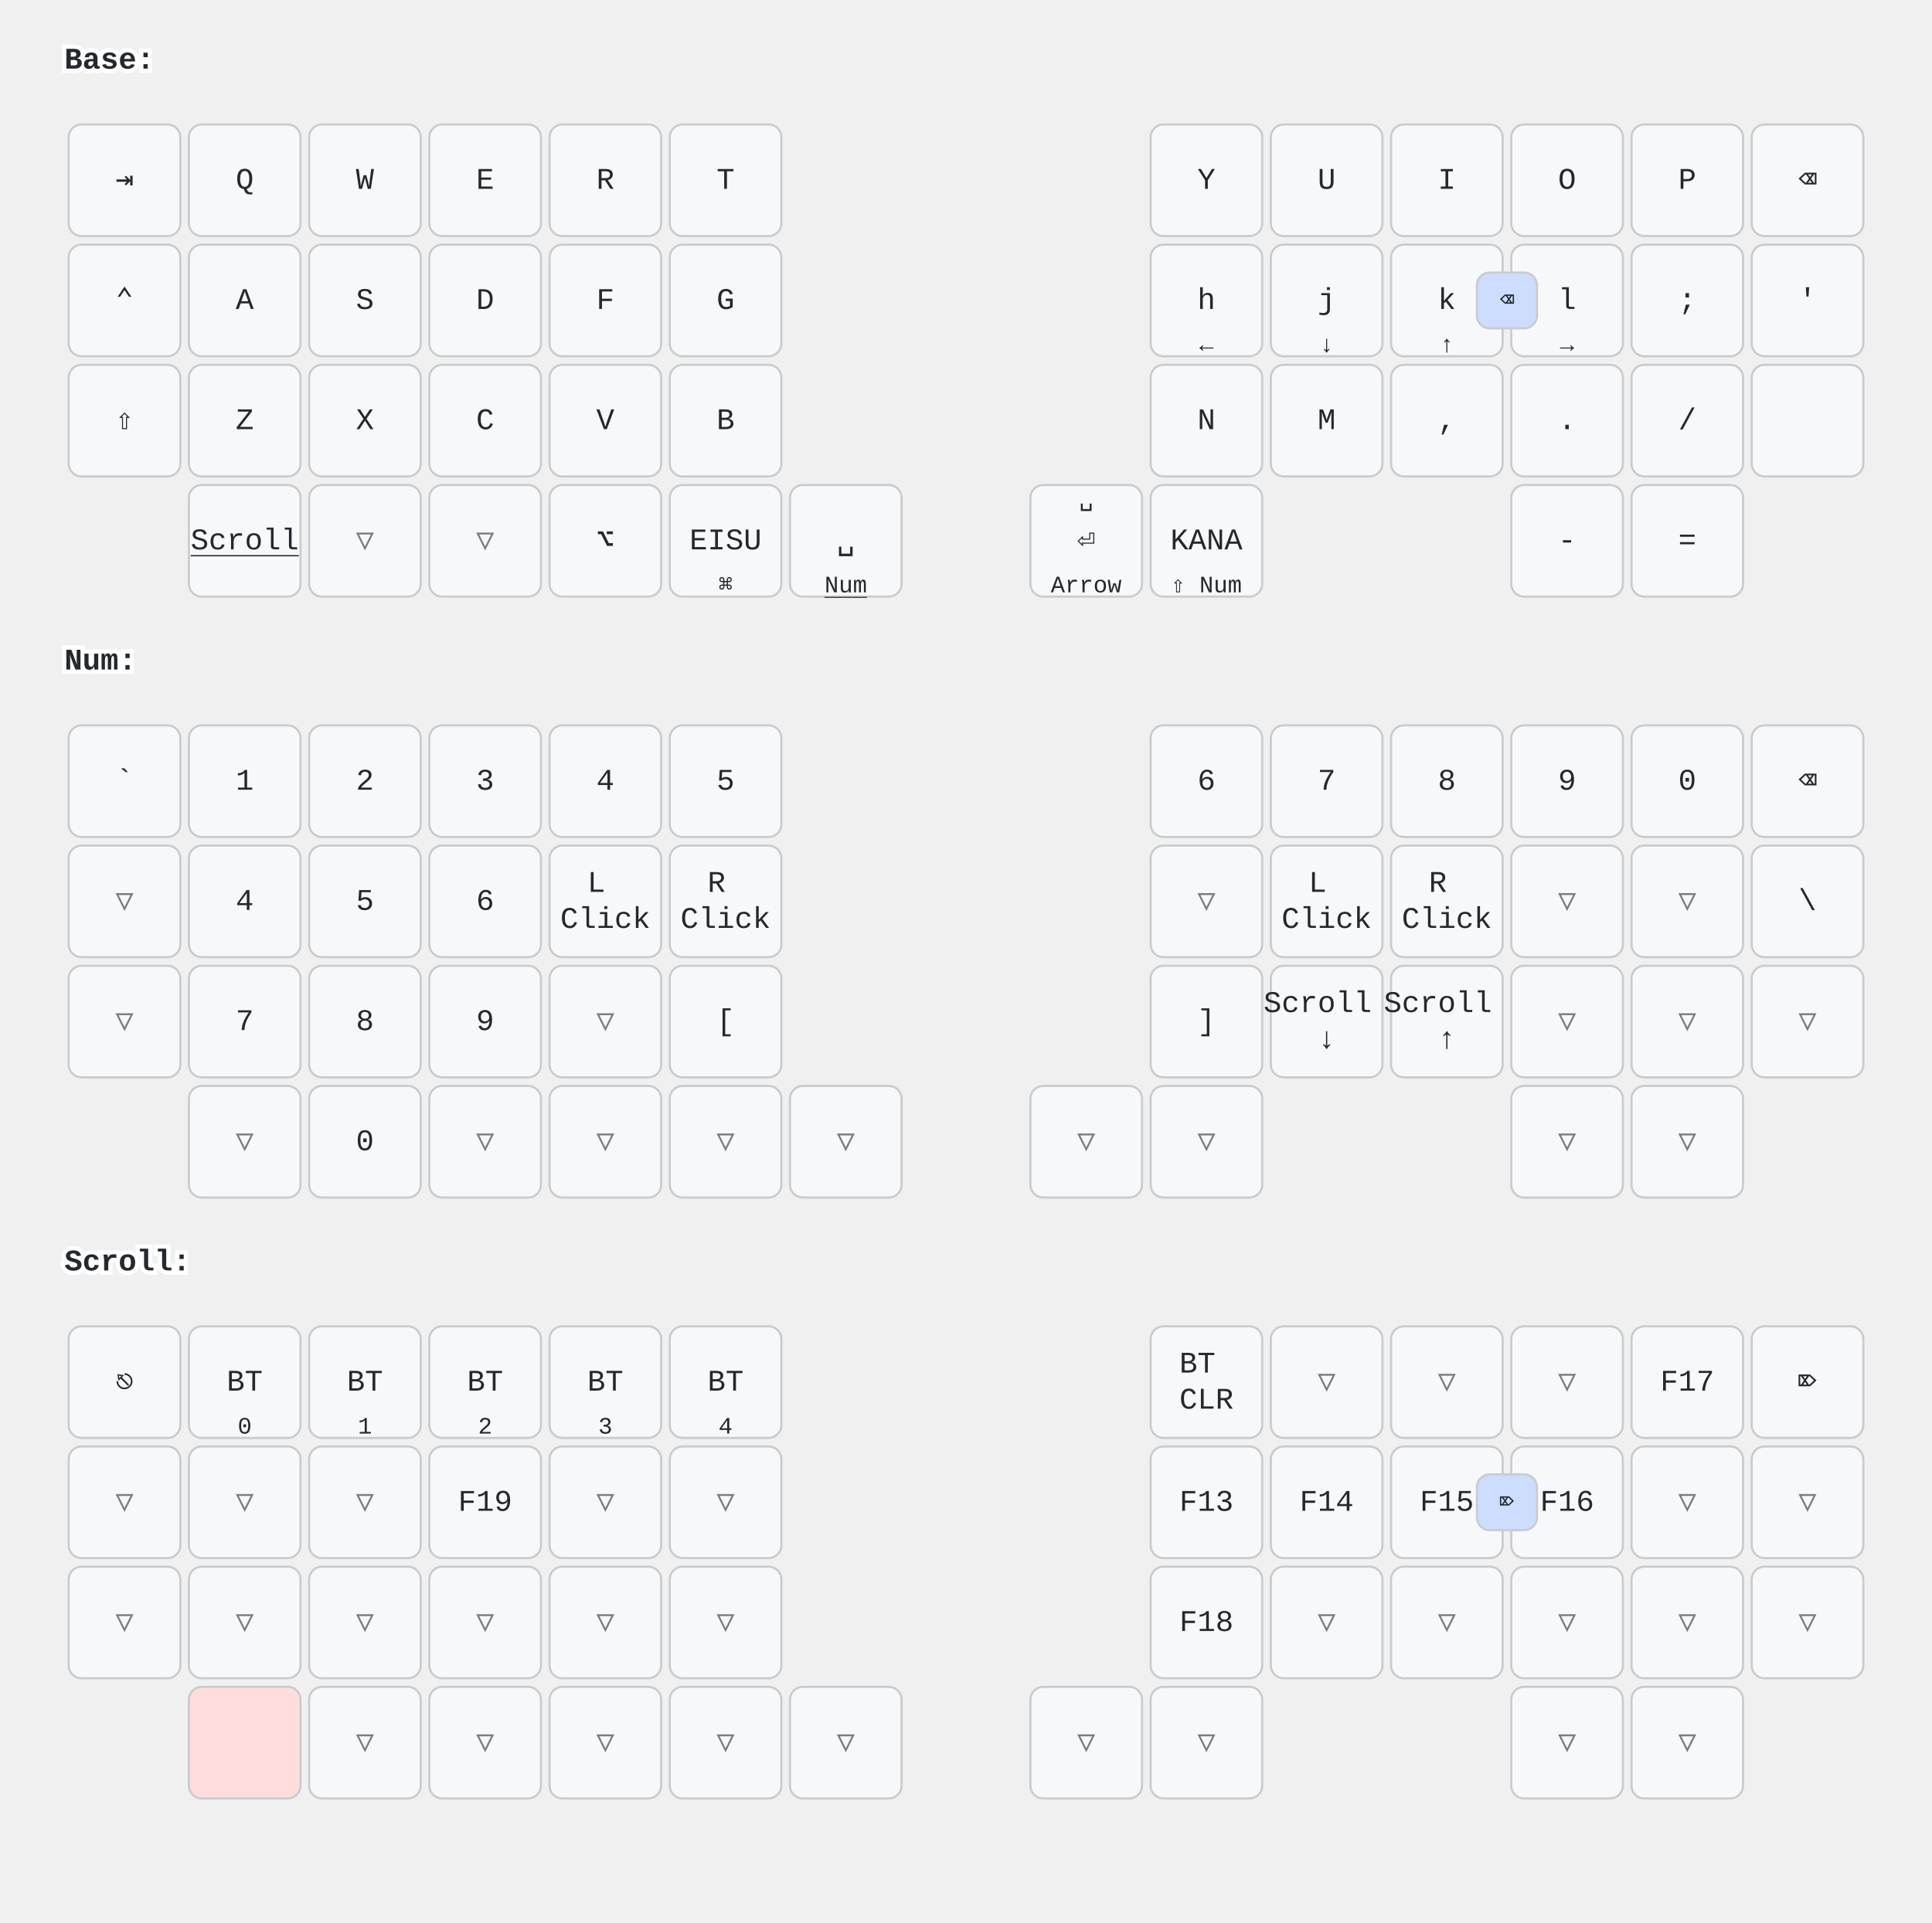
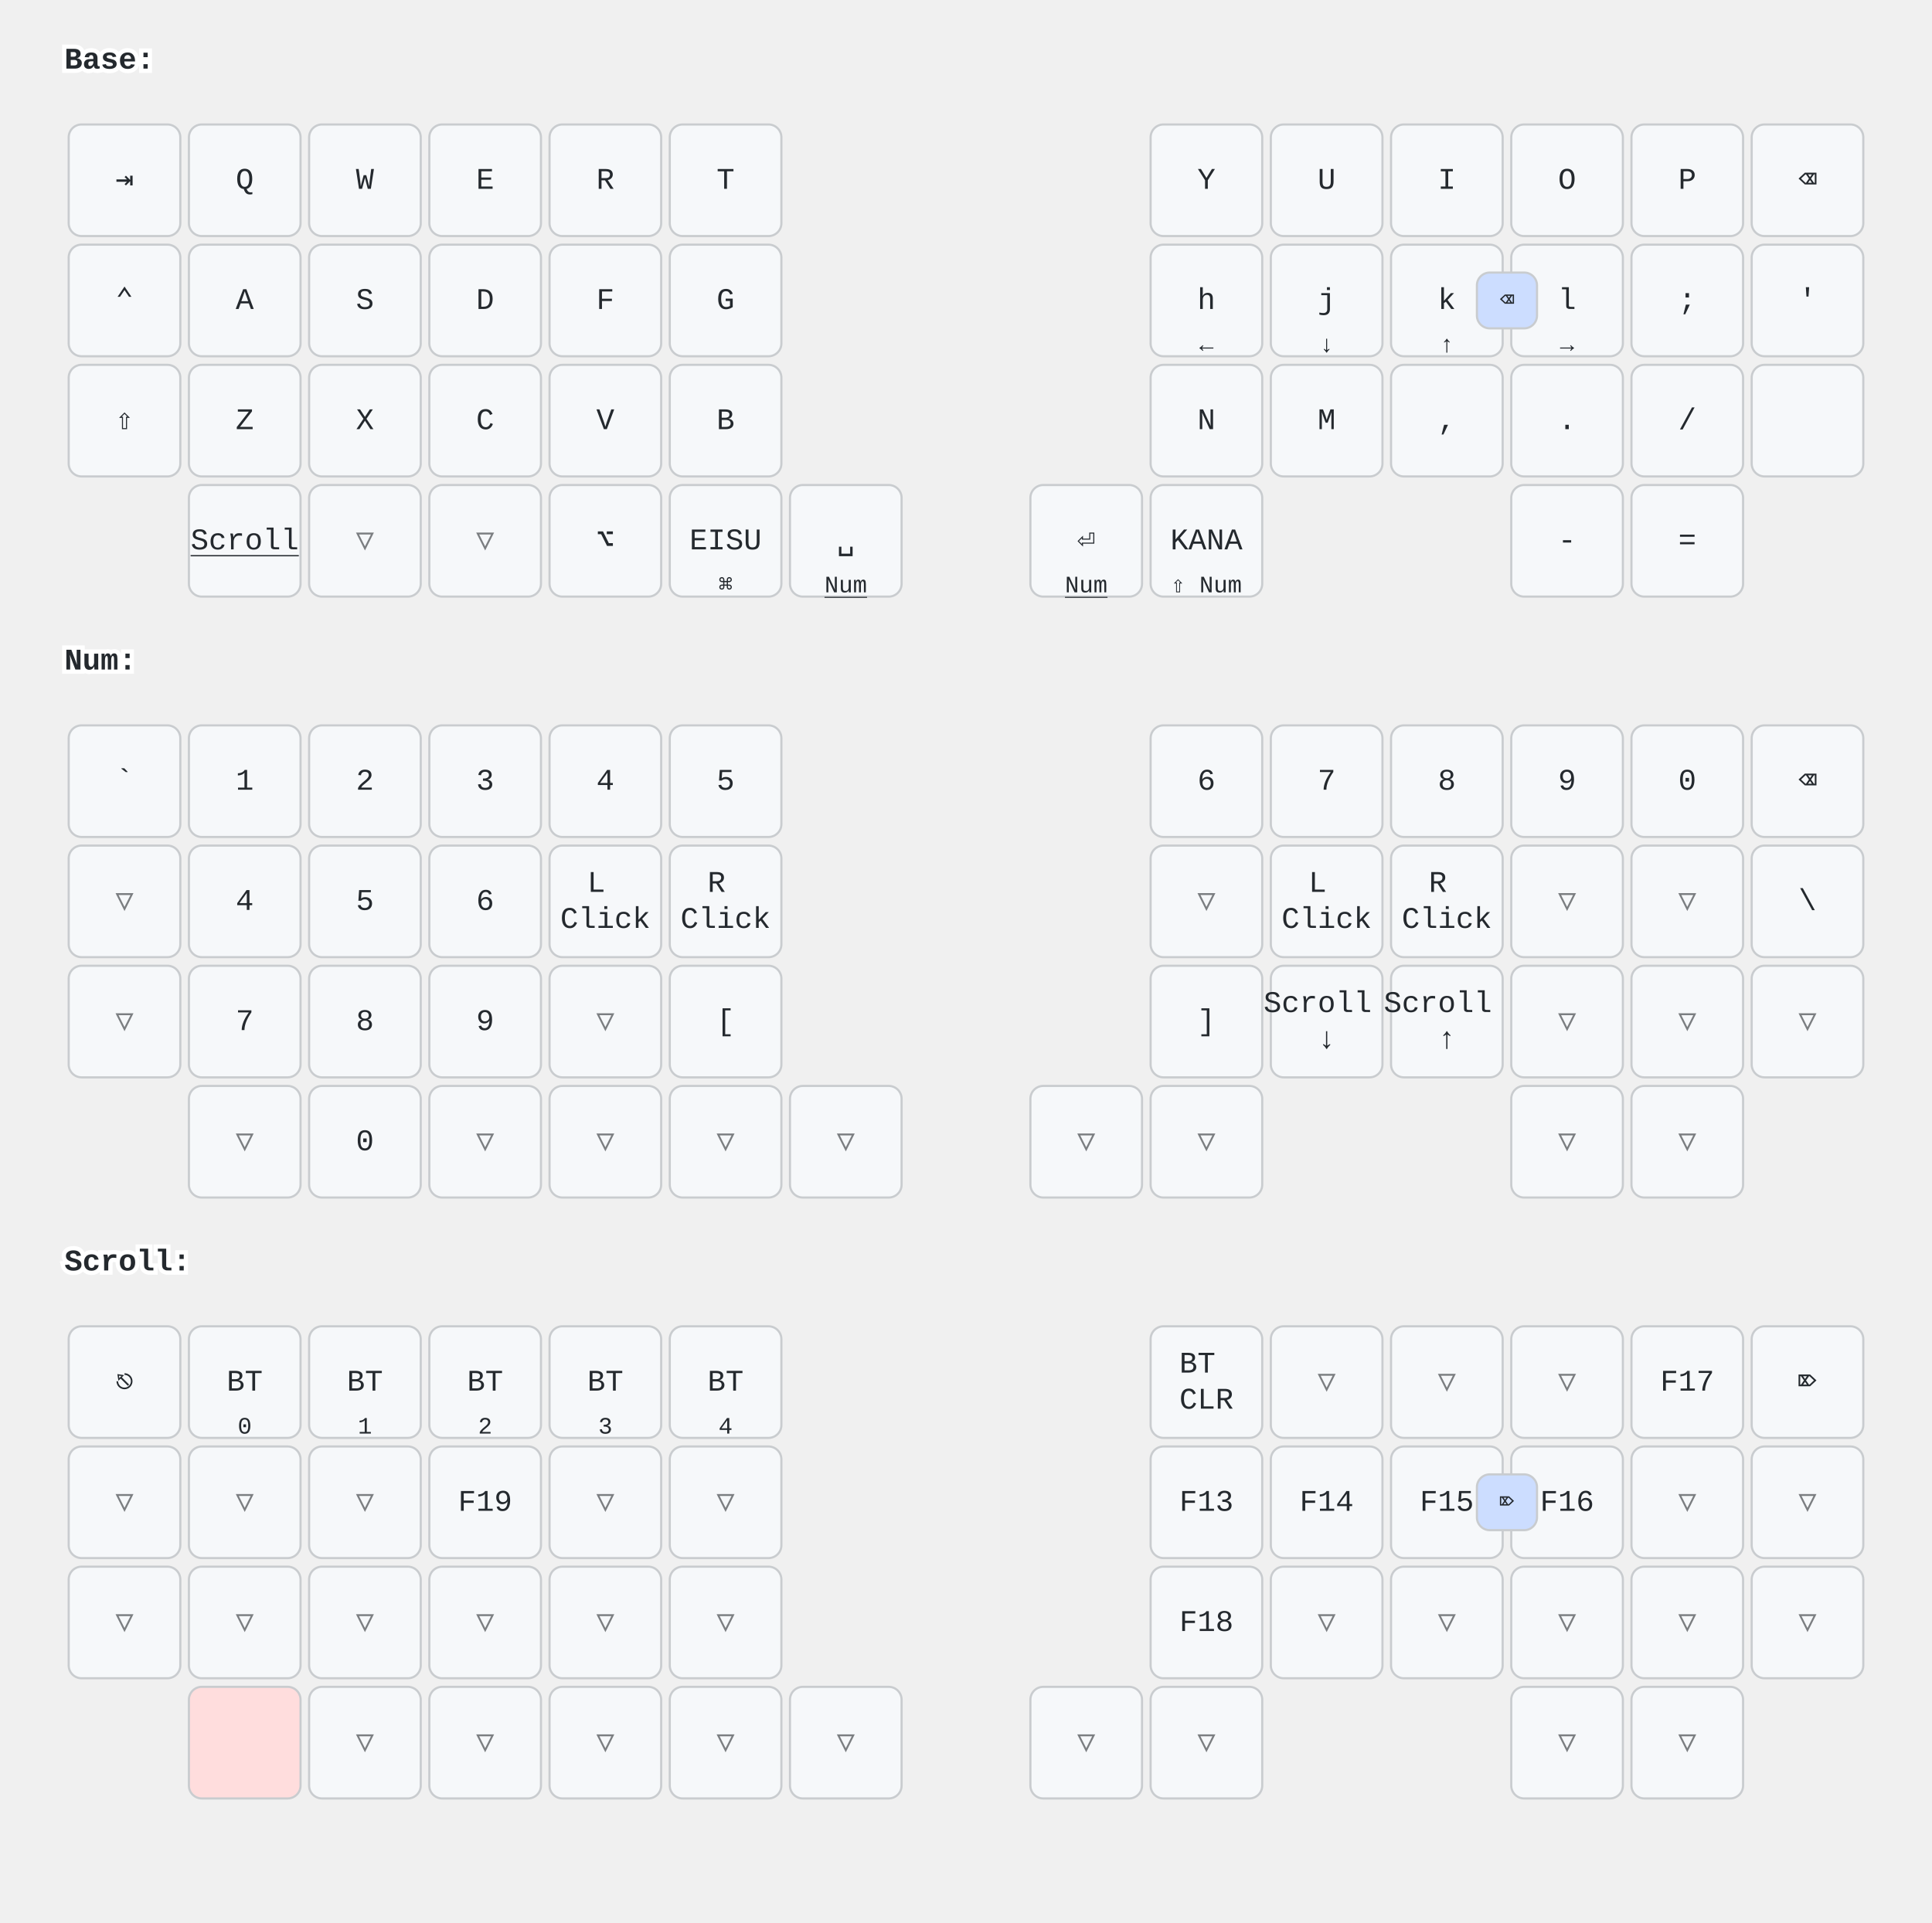
<svg xmlns="http://www.w3.org/2000/svg" width="900" height="896" viewBox="0 0 900 896" class="keymap">
  <style>/* inherit to force styles through use tags */
svg path {
    fill: inherit;
}

/* font and background color specifications */
svg.keymap {
    font-family: SFMono-Regular,Consolas,Liberation Mono,Menlo,monospace;
    font-size: 14px;
    font-kerning: normal;
    text-rendering: optimizeLegibility;
    fill: #24292e;
}

/* default key styling */
rect.key {
    fill: #f6f8fa;
}

rect.key, rect.combo {
    stroke: #c9cccf;
    stroke-width: 1;
}

/* default key side styling, only used is draw_key_sides is set */
rect.side {
    filter: brightness(90%);
}

/* color accent for combo boxes */
rect.combo, rect.combo-separate {
    fill: #cdf;
}

/* color accent for held keys */
rect.held, rect.combo.held {
    fill: #fdd;
}

/* color accent for ghost (optional) keys */
rect.ghost, rect.combo.ghost {
    stroke-dasharray: 4, 4;
    stroke-width: 2;
}

text {
    text-anchor: middle;
    dominant-baseline: middle;
}

/* styling for layer labels */
text.label {
    font-weight: bold;
    text-anchor: start;
    stroke: white;
    stroke-width: 4;
    paint-order: stroke;
}

/* styling for optional footer */
text.footer {
    text-anchor: end;
    dominant-baseline: auto;
    stroke: white;
    stroke-width: 4;
    paint-order: stroke;
}

/* styling for combo tap, and key non-tap label text */
text.combo, text.hold, text.shifted, text.left, text.right, text.tl, text.tr, text.bl, text.br {
    font-size: 11px;
}

text.hold, text.bl, text.br {
    text-anchor: middle;
    dominant-baseline: auto;
}

text.shifted, text.tl, text.tr {
    text-anchor: middle;
    dominant-baseline: hanging;
}

text.left, text.tl, text.bl {
    text-anchor: start;
}

text.right, text.tr, text.br {
    text-anchor: end;
}

text.layer-activator {
    text-decoration: underline;
}

/* styling for hold/shifted label text in combo box */
text.combo.hold, text.combo.shifted, text.combo.left, text.combo.right {
    font-size: 8px;
}

/* lighter symbol for transparent keys */
text.trans {
    fill: #7b7e81;
}

/* styling for combo dendrons */
path.combo {
    stroke-width: 1;
    stroke: gray;
    fill: none;
}

/* Start Tabler Icons Cleanup */
/* cannot use height/width with glyphs */
.icon-tabler &gt; path {
    fill: inherit;
    stroke: inherit;
    stroke-width: 2;
}
/* hide tabler's default box */
.icon-tabler &gt; path[stroke="none"][fill="none"] {
    visibility: hidden;
}
/* End Tabler Icons Cleanup */

@media (prefers-color-scheme: dark) {
svg.keymap { fill: #d1d6db; }
rect.key { fill: #3f4750; }
rect.key, rect.combo { stroke: #60666c; }
rect.combo, rect.combo-separate { fill: #1f3d7a; }
rect.held, rect.combo.held { fill: #854747; }
text.label, text.footer { stroke: black; }
text.trans { fill: #7e8184; }
path.combo { stroke: #7f7f7f; }

}</style>
  <g transform="translate(30, 0)" class="layer-Base">
    <text x="0" y="28" class="label" id="Base">Base:</text>
    <g transform="translate(0, 56)">
      <g transform="translate(28, 28)" class="key keypos-0">
        <rect rx="6" ry="6" x="-26" y="-26" width="52" height="52" class="key" />
        <text x="0" y="0" class="key tap">⇥</text>
      </g>
      <g transform="translate(84, 28)" class="key keypos-1">
        <rect rx="6" ry="6" x="-26" y="-26" width="52" height="52" class="key" />
        <text x="0" y="0" class="key tap">Q</text>
      </g>
      <g transform="translate(140, 28)" class="key keypos-2">
        <rect rx="6" ry="6" x="-26" y="-26" width="52" height="52" class="key" />
        <text x="0" y="0" class="key tap">W</text>
      </g>
      <g transform="translate(196, 28)" class="key keypos-3">
        <rect rx="6" ry="6" x="-26" y="-26" width="52" height="52" class="key" />
        <text x="0" y="0" class="key tap">E</text>
      </g>
      <g transform="translate(252, 28)" class="key keypos-4">
        <rect rx="6" ry="6" x="-26" y="-26" width="52" height="52" class="key" />
        <text x="0" y="0" class="key tap">R</text>
      </g>
      <g transform="translate(308, 28)" class="key keypos-5">
        <rect rx="6" ry="6" x="-26" y="-26" width="52" height="52" class="key" />
        <text x="0" y="0" class="key tap">T</text>
      </g>
      <g transform="translate(532, 28)" class="key keypos-6">
        <rect rx="6" ry="6" x="-26" y="-26" width="52" height="52" class="key" />
        <text x="0" y="0" class="key tap">Y</text>
      </g>
      <g transform="translate(588, 28)" class="key keypos-7">
        <rect rx="6" ry="6" x="-26" y="-26" width="52" height="52" class="key" />
        <text x="0" y="0" class="key tap">U</text>
      </g>
      <g transform="translate(644, 28)" class="key keypos-8">
        <rect rx="6" ry="6" x="-26" y="-26" width="52" height="52" class="key" />
        <text x="0" y="0" class="key tap">I</text>
      </g>
      <g transform="translate(700, 28)" class="key keypos-9">
        <rect rx="6" ry="6" x="-26" y="-26" width="52" height="52" class="key" />
        <text x="0" y="0" class="key tap">O</text>
      </g>
      <g transform="translate(756, 28)" class="key keypos-10">
        <rect rx="6" ry="6" x="-26" y="-26" width="52" height="52" class="key" />
        <text x="0" y="0" class="key tap">P</text>
      </g>
      <g transform="translate(812, 28)" class="key keypos-11">
        <rect rx="6" ry="6" x="-26" y="-26" width="52" height="52" class="key" />
        <text x="0" y="0" class="key tap">⌫</text>
      </g>
      <g transform="translate(28, 84)" class="key keypos-12">
        <rect rx="6" ry="6" x="-26" y="-26" width="52" height="52" class="key" />
        <text x="0" y="0" class="key tap">⌃</text>
      </g>
      <g transform="translate(84, 84)" class="key keypos-13">
        <rect rx="6" ry="6" x="-26" y="-26" width="52" height="52" class="key" />
        <text x="0" y="0" class="key tap">A</text>
      </g>
      <g transform="translate(140, 84)" class="key keypos-14">
        <rect rx="6" ry="6" x="-26" y="-26" width="52" height="52" class="key" />
        <text x="0" y="0" class="key tap">S</text>
      </g>
      <g transform="translate(196, 84)" class="key keypos-15">
        <rect rx="6" ry="6" x="-26" y="-26" width="52" height="52" class="key" />
        <text x="0" y="0" class="key tap">D</text>
      </g>
      <g transform="translate(252, 84)" class="key keypos-16">
        <rect rx="6" ry="6" x="-26" y="-26" width="52" height="52" class="key" />
        <text x="0" y="0" class="key tap">F</text>
      </g>
      <g transform="translate(308, 84)" class="key keypos-17">
        <rect rx="6" ry="6" x="-26" y="-26" width="52" height="52" class="key" />
        <text x="0" y="0" class="key tap">G</text>
      </g>
      <g transform="translate(532, 84)" class="key keypos-18">
        <rect rx="6" ry="6" x="-26" y="-26" width="52" height="52" class="key" />
        <text x="0" y="0" class="key tap">h</text>
        <text x="0" y="24" class="key hold">←</text>
      </g>
      <g transform="translate(588, 84)" class="key keypos-19">
        <rect rx="6" ry="6" x="-26" y="-26" width="52" height="52" class="key" />
        <text x="0" y="0" class="key tap">j</text>
        <text x="0" y="24" class="key hold">↓</text>
      </g>
      <g transform="translate(644, 84)" class="key keypos-20">
        <rect rx="6" ry="6" x="-26" y="-26" width="52" height="52" class="key" />
        <text x="0" y="0" class="key tap">k</text>
        <text x="0" y="24" class="key hold">↑</text>
      </g>
      <g transform="translate(700, 84)" class="key keypos-21">
        <rect rx="6" ry="6" x="-26" y="-26" width="52" height="52" class="key" />
        <text x="0" y="0" class="key tap">l</text>
        <text x="0" y="24" class="key hold">→</text>
      </g>
      <g transform="translate(756, 84)" class="key keypos-22">
        <rect rx="6" ry="6" x="-26" y="-26" width="52" height="52" class="key" />
        <text x="0" y="0" class="key tap">;</text>
      </g>
      <g transform="translate(812, 84)" class="key keypos-23">
        <rect rx="6" ry="6" x="-26" y="-26" width="52" height="52" class="key" />
        <text x="0" y="0" class="key tap">'</text>
      </g>
      <g transform="translate(28, 140)" class="key keypos-24">
        <rect rx="6" ry="6" x="-26" y="-26" width="52" height="52" class="key" />
        <text x="0" y="0" class="key tap">⇧</text>
      </g>
      <g transform="translate(84, 140)" class="key keypos-25">
        <rect rx="6" ry="6" x="-26" y="-26" width="52" height="52" class="key" />
        <text x="0" y="0" class="key tap">Z</text>
      </g>
      <g transform="translate(140, 140)" class="key keypos-26">
        <rect rx="6" ry="6" x="-26" y="-26" width="52" height="52" class="key" />
        <text x="0" y="0" class="key tap">X</text>
      </g>
      <g transform="translate(196, 140)" class="key keypos-27">
        <rect rx="6" ry="6" x="-26" y="-26" width="52" height="52" class="key" />
        <text x="0" y="0" class="key tap">C</text>
      </g>
      <g transform="translate(252, 140)" class="key keypos-28">
        <rect rx="6" ry="6" x="-26" y="-26" width="52" height="52" class="key" />
        <text x="0" y="0" class="key tap">V</text>
      </g>
      <g transform="translate(308, 140)" class="key keypos-29">
        <rect rx="6" ry="6" x="-26" y="-26" width="52" height="52" class="key" />
        <text x="0" y="0" class="key tap">B</text>
      </g>
      <g transform="translate(532, 140)" class="key keypos-30">
        <rect rx="6" ry="6" x="-26" y="-26" width="52" height="52" class="key" />
        <text x="0" y="0" class="key tap">N</text>
      </g>
      <g transform="translate(588, 140)" class="key keypos-31">
        <rect rx="6" ry="6" x="-26" y="-26" width="52" height="52" class="key" />
        <text x="0" y="0" class="key tap">M</text>
      </g>
      <g transform="translate(644, 140)" class="key keypos-32">
        <rect rx="6" ry="6" x="-26" y="-26" width="52" height="52" class="key" />
        <text x="0" y="0" class="key tap">,</text>
      </g>
      <g transform="translate(700, 140)" class="key keypos-33">
        <rect rx="6" ry="6" x="-26" y="-26" width="52" height="52" class="key" />
        <text x="0" y="0" class="key tap">.</text>
      </g>
      <g transform="translate(756, 140)" class="key keypos-34">
        <rect rx="6" ry="6" x="-26" y="-26" width="52" height="52" class="key" />
        <text x="0" y="0" class="key tap">/</text>
      </g>
      <g transform="translate(812, 140)" class="key keypos-35">
        <rect rx="6" ry="6" x="-26" y="-26" width="52" height="52" class="key" />
      </g>
      <g transform="translate(84, 196)" class="key keypos-36">
        <rect rx="6" ry="6" x="-26" y="-26" width="52" height="52" class="key" />
        <a href="#Scroll">
          <text x="0" y="0" class="key tap layer-activator">Scroll</text>
        </a>
      </g>
      <g transform="translate(140, 196)" class="key trans keypos-37">
        <rect rx="6" ry="6" x="-26" y="-26" width="52" height="52" class="key trans" />
        <text x="0" y="0" class="key trans tap">▽</text>
      </g>
      <g transform="translate(196, 196)" class="key trans keypos-38">
        <rect rx="6" ry="6" x="-26" y="-26" width="52" height="52" class="key trans" />
        <text x="0" y="0" class="key trans tap">▽</text>
      </g>
      <g transform="translate(252, 196)" class="key keypos-39">
        <rect rx="6" ry="6" x="-26" y="-26" width="52" height="52" class="key" />
        <text x="0" y="0" class="key tap">⌥</text>
      </g>
      <g transform="translate(308, 196)" class="key keypos-40">
        <rect rx="6" ry="6" x="-26" y="-26" width="52" height="52" class="key" />
        <text x="0" y="0" class="key tap">EISU</text>
        <text x="0" y="24" class="key hold">⌘</text>
      </g>
      <g transform="translate(364, 196)" class="key keypos-41">
        <rect rx="6" ry="6" x="-26" y="-26" width="52" height="52" class="key" />
        <text x="0" y="0" class="key tap">␣</text>
        <a href="#Num">
          <text x="0" y="24" class="key hold layer-activator">Num</text>
        </a>
      </g>
      <g transform="translate(476, 196)" class="key keypos-42">
        <rect rx="6" ry="6" x="-26" y="-26" width="52" height="52" class="key" />
        <text x="0" y="0" class="key tap">⏎</text>
-         <text x="0" y="24" class="key hold">Arrow</text>
-         <text x="0" y="-24" class="key shifted">␣</text>
+         <a href="#Num">
+           <text x="0" y="24" class="key hold layer-activator">Num</text>
+         </a>
      </g>
      <g transform="translate(532, 196)" class="key keypos-43">
        <rect rx="6" ry="6" x="-26" y="-26" width="52" height="52" class="key" />
        <text x="0" y="0" class="key tap">KANA</text>
        <text x="0" y="24" class="key hold">⇧ Num</text>
      </g>
      <g transform="translate(700, 196)" class="key keypos-44">
        <rect rx="6" ry="6" x="-26" y="-26" width="52" height="52" class="key" />
        <text x="0" y="0" class="key tap">-</text>
      </g>
      <g transform="translate(756, 196)" class="key keypos-45">
        <rect rx="6" ry="6" x="-26" y="-26" width="52" height="52" class="key" />
        <text x="0" y="0" class="key tap">=</text>
      </g>
      <g class="combo combopos-0">
        <rect rx="6" ry="6" x="658" y="71" width="28" height="26" class="combo" />
        <text x="672" y="84" class="combo tap">⌫</text>
      </g>
    </g>
  </g>
  <g transform="translate(30, 280)" class="layer-Num">
    <text x="0" y="28" class="label" id="Num">Num:</text>
    <g transform="translate(0, 56)">
      <g transform="translate(28, 28)" class="key keypos-0">
        <rect rx="6" ry="6" x="-26" y="-26" width="52" height="52" class="key" />
        <text x="0" y="0" class="key tap">`</text>
      </g>
      <g transform="translate(84, 28)" class="key keypos-1">
        <rect rx="6" ry="6" x="-26" y="-26" width="52" height="52" class="key" />
        <text x="0" y="0" class="key tap">1</text>
      </g>
      <g transform="translate(140, 28)" class="key keypos-2">
        <rect rx="6" ry="6" x="-26" y="-26" width="52" height="52" class="key" />
        <text x="0" y="0" class="key tap">2</text>
      </g>
      <g transform="translate(196, 28)" class="key keypos-3">
        <rect rx="6" ry="6" x="-26" y="-26" width="52" height="52" class="key" />
        <text x="0" y="0" class="key tap">3</text>
      </g>
      <g transform="translate(252, 28)" class="key keypos-4">
        <rect rx="6" ry="6" x="-26" y="-26" width="52" height="52" class="key" />
        <text x="0" y="0" class="key tap">4</text>
      </g>
      <g transform="translate(308, 28)" class="key keypos-5">
        <rect rx="6" ry="6" x="-26" y="-26" width="52" height="52" class="key" />
        <text x="0" y="0" class="key tap">5</text>
      </g>
      <g transform="translate(532, 28)" class="key keypos-6">
        <rect rx="6" ry="6" x="-26" y="-26" width="52" height="52" class="key" />
        <text x="0" y="0" class="key tap">6</text>
      </g>
      <g transform="translate(588, 28)" class="key keypos-7">
        <rect rx="6" ry="6" x="-26" y="-26" width="52" height="52" class="key" />
        <text x="0" y="0" class="key tap">7</text>
      </g>
      <g transform="translate(644, 28)" class="key keypos-8">
        <rect rx="6" ry="6" x="-26" y="-26" width="52" height="52" class="key" />
        <text x="0" y="0" class="key tap">8</text>
      </g>
      <g transform="translate(700, 28)" class="key keypos-9">
        <rect rx="6" ry="6" x="-26" y="-26" width="52" height="52" class="key" />
        <text x="0" y="0" class="key tap">9</text>
      </g>
      <g transform="translate(756, 28)" class="key keypos-10">
        <rect rx="6" ry="6" x="-26" y="-26" width="52" height="52" class="key" />
        <text x="0" y="0" class="key tap">0</text>
      </g>
      <g transform="translate(812, 28)" class="key keypos-11">
        <rect rx="6" ry="6" x="-26" y="-26" width="52" height="52" class="key" />
        <text x="0" y="0" class="key tap">⌫</text>
      </g>
      <g transform="translate(28, 84)" class="key trans keypos-12">
        <rect rx="6" ry="6" x="-26" y="-26" width="52" height="52" class="key trans" />
        <text x="0" y="0" class="key trans tap">▽</text>
      </g>
      <g transform="translate(84, 84)" class="key keypos-13">
        <rect rx="6" ry="6" x="-26" y="-26" width="52" height="52" class="key" />
        <text x="0" y="0" class="key tap">4</text>
      </g>
      <g transform="translate(140, 84)" class="key keypos-14">
        <rect rx="6" ry="6" x="-26" y="-26" width="52" height="52" class="key" />
        <text x="0" y="0" class="key tap">5</text>
      </g>
      <g transform="translate(196, 84)" class="key keypos-15">
        <rect rx="6" ry="6" x="-26" y="-26" width="52" height="52" class="key" />
        <text x="0" y="0" class="key tap">6</text>
      </g>
      <g transform="translate(252, 84)" class="key keypos-16">
        <rect rx="6" ry="6" x="-26" y="-26" width="52" height="52" class="key" />
        <text x="0" y="0" class="key tap">
          <tspan x="0" dy="-0.6em">L</tspan>
          <tspan x="0" dy="1.2em">Click</tspan>
        </text>
      </g>
      <g transform="translate(308, 84)" class="key keypos-17">
        <rect rx="6" ry="6" x="-26" y="-26" width="52" height="52" class="key" />
        <text x="0" y="0" class="key tap">
          <tspan x="0" dy="-0.6em">R</tspan>
          <tspan x="0" dy="1.2em">Click</tspan>
        </text>
      </g>
      <g transform="translate(532, 84)" class="key trans keypos-18">
        <rect rx="6" ry="6" x="-26" y="-26" width="52" height="52" class="key trans" />
        <text x="0" y="0" class="key trans tap">▽</text>
      </g>
      <g transform="translate(588, 84)" class="key keypos-19">
        <rect rx="6" ry="6" x="-26" y="-26" width="52" height="52" class="key" />
        <text x="0" y="0" class="key tap">
          <tspan x="0" dy="-0.6em">L</tspan>
          <tspan x="0" dy="1.2em">Click</tspan>
        </text>
      </g>
      <g transform="translate(644, 84)" class="key keypos-20">
        <rect rx="6" ry="6" x="-26" y="-26" width="52" height="52" class="key" />
        <text x="0" y="0" class="key tap">
          <tspan x="0" dy="-0.6em">R</tspan>
          <tspan x="0" dy="1.2em">Click</tspan>
        </text>
      </g>
      <g transform="translate(700, 84)" class="key trans keypos-21">
        <rect rx="6" ry="6" x="-26" y="-26" width="52" height="52" class="key trans" />
        <text x="0" y="0" class="key trans tap">▽</text>
      </g>
      <g transform="translate(756, 84)" class="key trans keypos-22">
        <rect rx="6" ry="6" x="-26" y="-26" width="52" height="52" class="key trans" />
        <text x="0" y="0" class="key trans tap">▽</text>
      </g>
      <g transform="translate(812, 84)" class="key keypos-23">
        <rect rx="6" ry="6" x="-26" y="-26" width="52" height="52" class="key" />
        <text x="0" y="0" class="key tap">\</text>
      </g>
      <g transform="translate(28, 140)" class="key trans keypos-24">
        <rect rx="6" ry="6" x="-26" y="-26" width="52" height="52" class="key trans" />
        <text x="0" y="0" class="key trans tap">▽</text>
      </g>
      <g transform="translate(84, 140)" class="key keypos-25">
        <rect rx="6" ry="6" x="-26" y="-26" width="52" height="52" class="key" />
        <text x="0" y="0" class="key tap">7</text>
      </g>
      <g transform="translate(140, 140)" class="key keypos-26">
        <rect rx="6" ry="6" x="-26" y="-26" width="52" height="52" class="key" />
        <text x="0" y="0" class="key tap">8</text>
      </g>
      <g transform="translate(196, 140)" class="key keypos-27">
        <rect rx="6" ry="6" x="-26" y="-26" width="52" height="52" class="key" />
        <text x="0" y="0" class="key tap">9</text>
      </g>
      <g transform="translate(252, 140)" class="key trans keypos-28">
        <rect rx="6" ry="6" x="-26" y="-26" width="52" height="52" class="key trans" />
        <text x="0" y="0" class="key trans tap">▽</text>
      </g>
      <g transform="translate(308, 140)" class="key keypos-29">
        <rect rx="6" ry="6" x="-26" y="-26" width="52" height="52" class="key" />
        <text x="0" y="0" class="key tap">[</text>
      </g>
      <g transform="translate(532, 140)" class="key keypos-30">
        <rect rx="6" ry="6" x="-26" y="-26" width="52" height="52" class="key" />
        <text x="0" y="0" class="key tap">]</text>
      </g>
      <g transform="translate(588, 140)" class="key keypos-31">
        <rect rx="6" ry="6" x="-26" y="-26" width="52" height="52" class="key" />
        <text x="0" y="0" class="key tap">
          <tspan x="0" dy="-0.6em">Scroll</tspan>
          <tspan x="0" dy="1.2em">↓</tspan>
        </text>
      </g>
      <g transform="translate(644, 140)" class="key keypos-32">
        <rect rx="6" ry="6" x="-26" y="-26" width="52" height="52" class="key" />
        <text x="0" y="0" class="key tap">
          <tspan x="0" dy="-0.6em">Scroll</tspan>
          <tspan x="0" dy="1.2em">↑</tspan>
        </text>
      </g>
      <g transform="translate(700, 140)" class="key trans keypos-33">
        <rect rx="6" ry="6" x="-26" y="-26" width="52" height="52" class="key trans" />
        <text x="0" y="0" class="key trans tap">▽</text>
      </g>
      <g transform="translate(756, 140)" class="key trans keypos-34">
        <rect rx="6" ry="6" x="-26" y="-26" width="52" height="52" class="key trans" />
        <text x="0" y="0" class="key trans tap">▽</text>
      </g>
      <g transform="translate(812, 140)" class="key trans keypos-35">
        <rect rx="6" ry="6" x="-26" y="-26" width="52" height="52" class="key trans" />
        <text x="0" y="0" class="key trans tap">▽</text>
      </g>
      <g transform="translate(84, 196)" class="key trans keypos-36">
        <rect rx="6" ry="6" x="-26" y="-26" width="52" height="52" class="key trans" />
        <text x="0" y="0" class="key trans tap">▽</text>
      </g>
      <g transform="translate(140, 196)" class="key keypos-37">
        <rect rx="6" ry="6" x="-26" y="-26" width="52" height="52" class="key" />
        <text x="0" y="0" class="key tap">0</text>
      </g>
      <g transform="translate(196, 196)" class="key trans keypos-38">
        <rect rx="6" ry="6" x="-26" y="-26" width="52" height="52" class="key trans" />
        <text x="0" y="0" class="key trans tap">▽</text>
      </g>
      <g transform="translate(252, 196)" class="key trans keypos-39">
        <rect rx="6" ry="6" x="-26" y="-26" width="52" height="52" class="key trans" />
        <text x="0" y="0" class="key trans tap">▽</text>
      </g>
      <g transform="translate(308, 196)" class="key trans keypos-40">
        <rect rx="6" ry="6" x="-26" y="-26" width="52" height="52" class="key trans" />
        <text x="0" y="0" class="key trans tap">▽</text>
      </g>
      <g transform="translate(364, 196)" class="key trans keypos-41">
        <rect rx="6" ry="6" x="-26" y="-26" width="52" height="52" class="key trans" />
        <text x="0" y="0" class="key trans tap">▽</text>
      </g>
      <g transform="translate(476, 196)" class="key trans keypos-42">
        <rect rx="6" ry="6" x="-26" y="-26" width="52" height="52" class="key trans" />
        <text x="0" y="0" class="key trans tap">▽</text>
      </g>
      <g transform="translate(532, 196)" class="key trans keypos-43">
        <rect rx="6" ry="6" x="-26" y="-26" width="52" height="52" class="key trans" />
        <text x="0" y="0" class="key trans tap">▽</text>
      </g>
      <g transform="translate(700, 196)" class="key trans keypos-44">
        <rect rx="6" ry="6" x="-26" y="-26" width="52" height="52" class="key trans" />
        <text x="0" y="0" class="key trans tap">▽</text>
      </g>
      <g transform="translate(756, 196)" class="key trans keypos-45">
        <rect rx="6" ry="6" x="-26" y="-26" width="52" height="52" class="key trans" />
        <text x="0" y="0" class="key trans tap">▽</text>
      </g>
    </g>
  </g>
  <g transform="translate(30, 560)" class="layer-Scroll">
    <text x="0" y="28" class="label" id="Scroll">Scroll:</text>
    <g transform="translate(0, 56)">
      <g transform="translate(28, 28)" class="key keypos-0">
        <rect rx="6" ry="6" x="-26" y="-26" width="52" height="52" class="key" />
        <text x="0" y="0" class="key tap">⎋</text>
      </g>
      <g transform="translate(84, 28)" class="key keypos-1">
        <rect rx="6" ry="6" x="-26" y="-26" width="52" height="52" class="key" />
        <text x="0" y="0" class="key tap">BT</text>
        <text x="0" y="24" class="key hold">0</text>
      </g>
      <g transform="translate(140, 28)" class="key keypos-2">
        <rect rx="6" ry="6" x="-26" y="-26" width="52" height="52" class="key" />
        <text x="0" y="0" class="key tap">BT</text>
        <text x="0" y="24" class="key hold">1</text>
      </g>
      <g transform="translate(196, 28)" class="key keypos-3">
        <rect rx="6" ry="6" x="-26" y="-26" width="52" height="52" class="key" />
        <text x="0" y="0" class="key tap">BT</text>
        <text x="0" y="24" class="key hold">2</text>
      </g>
      <g transform="translate(252, 28)" class="key keypos-4">
        <rect rx="6" ry="6" x="-26" y="-26" width="52" height="52" class="key" />
        <text x="0" y="0" class="key tap">BT</text>
        <text x="0" y="24" class="key hold">3</text>
      </g>
      <g transform="translate(308, 28)" class="key keypos-5">
        <rect rx="6" ry="6" x="-26" y="-26" width="52" height="52" class="key" />
        <text x="0" y="0" class="key tap">BT</text>
        <text x="0" y="24" class="key hold">4</text>
      </g>
      <g transform="translate(532, 28)" class="key keypos-6">
        <rect rx="6" ry="6" x="-26" y="-26" width="52" height="52" class="key" />
        <text x="0" y="0" class="key tap">
          <tspan x="0" dy="-0.6em">BT</tspan>
          <tspan x="0" dy="1.2em">CLR</tspan>
        </text>
      </g>
      <g transform="translate(588, 28)" class="key trans keypos-7">
        <rect rx="6" ry="6" x="-26" y="-26" width="52" height="52" class="key trans" />
        <text x="0" y="0" class="key trans tap">▽</text>
      </g>
      <g transform="translate(644, 28)" class="key trans keypos-8">
        <rect rx="6" ry="6" x="-26" y="-26" width="52" height="52" class="key trans" />
        <text x="0" y="0" class="key trans tap">▽</text>
      </g>
      <g transform="translate(700, 28)" class="key trans keypos-9">
        <rect rx="6" ry="6" x="-26" y="-26" width="52" height="52" class="key trans" />
        <text x="0" y="0" class="key trans tap">▽</text>
      </g>
      <g transform="translate(756, 28)" class="key keypos-10">
        <rect rx="6" ry="6" x="-26" y="-26" width="52" height="52" class="key" />
        <text x="0" y="0" class="key tap">F17</text>
      </g>
      <g transform="translate(812, 28)" class="key keypos-11">
        <rect rx="6" ry="6" x="-26" y="-26" width="52" height="52" class="key" />
        <text x="0" y="0" class="key tap">⌦</text>
      </g>
      <g transform="translate(28, 84)" class="key trans keypos-12">
        <rect rx="6" ry="6" x="-26" y="-26" width="52" height="52" class="key trans" />
        <text x="0" y="0" class="key trans tap">▽</text>
      </g>
      <g transform="translate(84, 84)" class="key trans keypos-13">
        <rect rx="6" ry="6" x="-26" y="-26" width="52" height="52" class="key trans" />
        <text x="0" y="0" class="key trans tap">▽</text>
      </g>
      <g transform="translate(140, 84)" class="key trans keypos-14">
        <rect rx="6" ry="6" x="-26" y="-26" width="52" height="52" class="key trans" />
        <text x="0" y="0" class="key trans tap">▽</text>
      </g>
      <g transform="translate(196, 84)" class="key keypos-15">
        <rect rx="6" ry="6" x="-26" y="-26" width="52" height="52" class="key" />
        <text x="0" y="0" class="key tap">F19</text>
      </g>
      <g transform="translate(252, 84)" class="key trans keypos-16">
        <rect rx="6" ry="6" x="-26" y="-26" width="52" height="52" class="key trans" />
        <text x="0" y="0" class="key trans tap">▽</text>
      </g>
      <g transform="translate(308, 84)" class="key trans keypos-17">
        <rect rx="6" ry="6" x="-26" y="-26" width="52" height="52" class="key trans" />
        <text x="0" y="0" class="key trans tap">▽</text>
      </g>
      <g transform="translate(532, 84)" class="key keypos-18">
        <rect rx="6" ry="6" x="-26" y="-26" width="52" height="52" class="key" />
        <text x="0" y="0" class="key tap">F13</text>
      </g>
      <g transform="translate(588, 84)" class="key keypos-19">
        <rect rx="6" ry="6" x="-26" y="-26" width="52" height="52" class="key" />
        <text x="0" y="0" class="key tap">F14</text>
      </g>
      <g transform="translate(644, 84)" class="key keypos-20">
        <rect rx="6" ry="6" x="-26" y="-26" width="52" height="52" class="key" />
        <text x="0" y="0" class="key tap">F15</text>
      </g>
      <g transform="translate(700, 84)" class="key keypos-21">
        <rect rx="6" ry="6" x="-26" y="-26" width="52" height="52" class="key" />
        <text x="0" y="0" class="key tap">F16</text>
      </g>
      <g transform="translate(756, 84)" class="key trans keypos-22">
        <rect rx="6" ry="6" x="-26" y="-26" width="52" height="52" class="key trans" />
        <text x="0" y="0" class="key trans tap">▽</text>
      </g>
      <g transform="translate(812, 84)" class="key trans keypos-23">
        <rect rx="6" ry="6" x="-26" y="-26" width="52" height="52" class="key trans" />
        <text x="0" y="0" class="key trans tap">▽</text>
      </g>
      <g transform="translate(28, 140)" class="key trans keypos-24">
        <rect rx="6" ry="6" x="-26" y="-26" width="52" height="52" class="key trans" />
        <text x="0" y="0" class="key trans tap">▽</text>
      </g>
      <g transform="translate(84, 140)" class="key trans keypos-25">
        <rect rx="6" ry="6" x="-26" y="-26" width="52" height="52" class="key trans" />
        <text x="0" y="0" class="key trans tap">▽</text>
      </g>
      <g transform="translate(140, 140)" class="key trans keypos-26">
        <rect rx="6" ry="6" x="-26" y="-26" width="52" height="52" class="key trans" />
        <text x="0" y="0" class="key trans tap">▽</text>
      </g>
      <g transform="translate(196, 140)" class="key trans keypos-27">
        <rect rx="6" ry="6" x="-26" y="-26" width="52" height="52" class="key trans" />
        <text x="0" y="0" class="key trans tap">▽</text>
      </g>
      <g transform="translate(252, 140)" class="key trans keypos-28">
        <rect rx="6" ry="6" x="-26" y="-26" width="52" height="52" class="key trans" />
        <text x="0" y="0" class="key trans tap">▽</text>
      </g>
      <g transform="translate(308, 140)" class="key trans keypos-29">
        <rect rx="6" ry="6" x="-26" y="-26" width="52" height="52" class="key trans" />
        <text x="0" y="0" class="key trans tap">▽</text>
      </g>
      <g transform="translate(532, 140)" class="key keypos-30">
        <rect rx="6" ry="6" x="-26" y="-26" width="52" height="52" class="key" />
        <text x="0" y="0" class="key tap">F18</text>
      </g>
      <g transform="translate(588, 140)" class="key trans keypos-31">
        <rect rx="6" ry="6" x="-26" y="-26" width="52" height="52" class="key trans" />
        <text x="0" y="0" class="key trans tap">▽</text>
      </g>
      <g transform="translate(644, 140)" class="key trans keypos-32">
        <rect rx="6" ry="6" x="-26" y="-26" width="52" height="52" class="key trans" />
        <text x="0" y="0" class="key trans tap">▽</text>
      </g>
      <g transform="translate(700, 140)" class="key trans keypos-33">
        <rect rx="6" ry="6" x="-26" y="-26" width="52" height="52" class="key trans" />
        <text x="0" y="0" class="key trans tap">▽</text>
      </g>
      <g transform="translate(756, 140)" class="key trans keypos-34">
        <rect rx="6" ry="6" x="-26" y="-26" width="52" height="52" class="key trans" />
        <text x="0" y="0" class="key trans tap">▽</text>
      </g>
      <g transform="translate(812, 140)" class="key trans keypos-35">
        <rect rx="6" ry="6" x="-26" y="-26" width="52" height="52" class="key trans" />
        <text x="0" y="0" class="key trans tap">▽</text>
      </g>
      <g transform="translate(84, 196)" class="key held keypos-36">
        <rect rx="6" ry="6" x="-26" y="-26" width="52" height="52" class="key held" />
      </g>
      <g transform="translate(140, 196)" class="key trans keypos-37">
        <rect rx="6" ry="6" x="-26" y="-26" width="52" height="52" class="key trans" />
        <text x="0" y="0" class="key trans tap">▽</text>
      </g>
      <g transform="translate(196, 196)" class="key trans keypos-38">
        <rect rx="6" ry="6" x="-26" y="-26" width="52" height="52" class="key trans" />
        <text x="0" y="0" class="key trans tap">▽</text>
      </g>
      <g transform="translate(252, 196)" class="key trans keypos-39">
        <rect rx="6" ry="6" x="-26" y="-26" width="52" height="52" class="key trans" />
        <text x="0" y="0" class="key trans tap">▽</text>
      </g>
      <g transform="translate(308, 196)" class="key trans keypos-40">
        <rect rx="6" ry="6" x="-26" y="-26" width="52" height="52" class="key trans" />
        <text x="0" y="0" class="key trans tap">▽</text>
      </g>
      <g transform="translate(364, 196)" class="key trans keypos-41">
        <rect rx="6" ry="6" x="-26" y="-26" width="52" height="52" class="key trans" />
        <text x="0" y="0" class="key trans tap">▽</text>
      </g>
      <g transform="translate(476, 196)" class="key trans keypos-42">
        <rect rx="6" ry="6" x="-26" y="-26" width="52" height="52" class="key trans" />
        <text x="0" y="0" class="key trans tap">▽</text>
      </g>
      <g transform="translate(532, 196)" class="key trans keypos-43">
        <rect rx="6" ry="6" x="-26" y="-26" width="52" height="52" class="key trans" />
        <text x="0" y="0" class="key trans tap">▽</text>
      </g>
      <g transform="translate(700, 196)" class="key trans keypos-44">
        <rect rx="6" ry="6" x="-26" y="-26" width="52" height="52" class="key trans" />
        <text x="0" y="0" class="key trans tap">▽</text>
      </g>
      <g transform="translate(756, 196)" class="key trans keypos-45">
        <rect rx="6" ry="6" x="-26" y="-26" width="52" height="52" class="key trans" />
        <text x="0" y="0" class="key trans tap">▽</text>
      </g>
      <g class="combo combopos-0">
        <rect rx="6" ry="6" x="658" y="71" width="28" height="26" class="combo" />
        <text x="672" y="84" class="combo tap">⌦</text>
      </g>
    </g>
  </g>
</svg>
